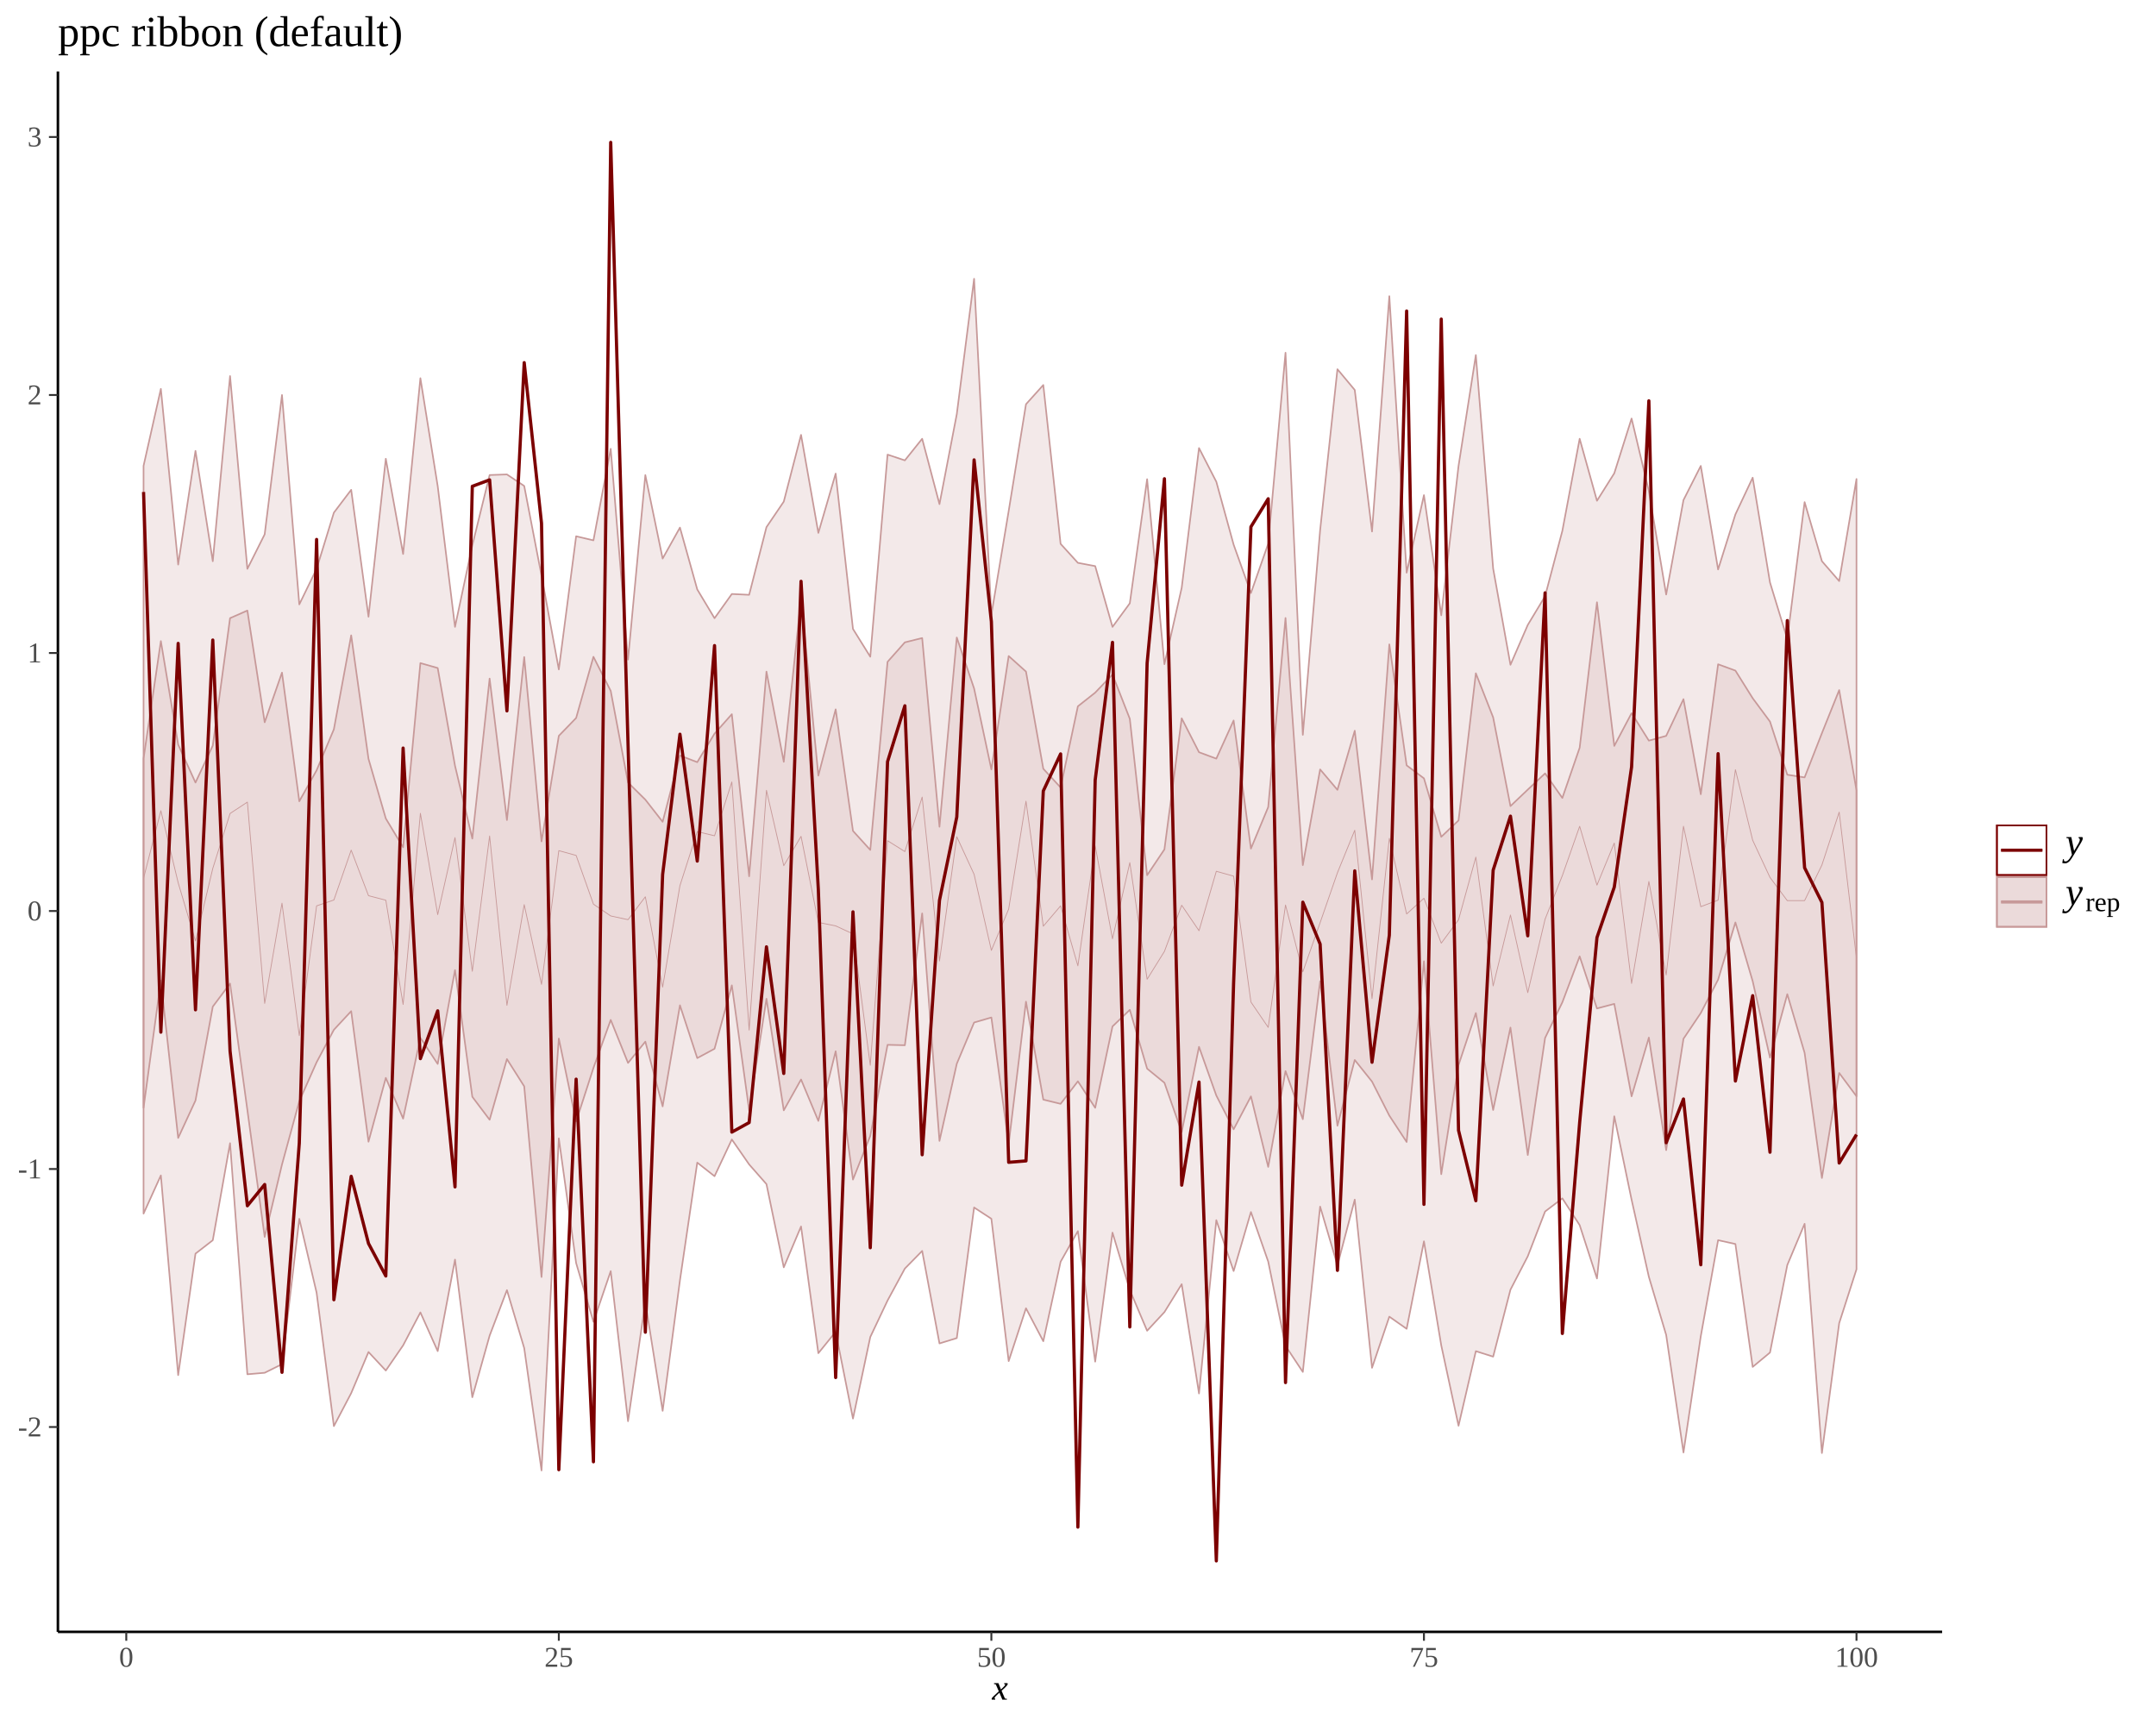
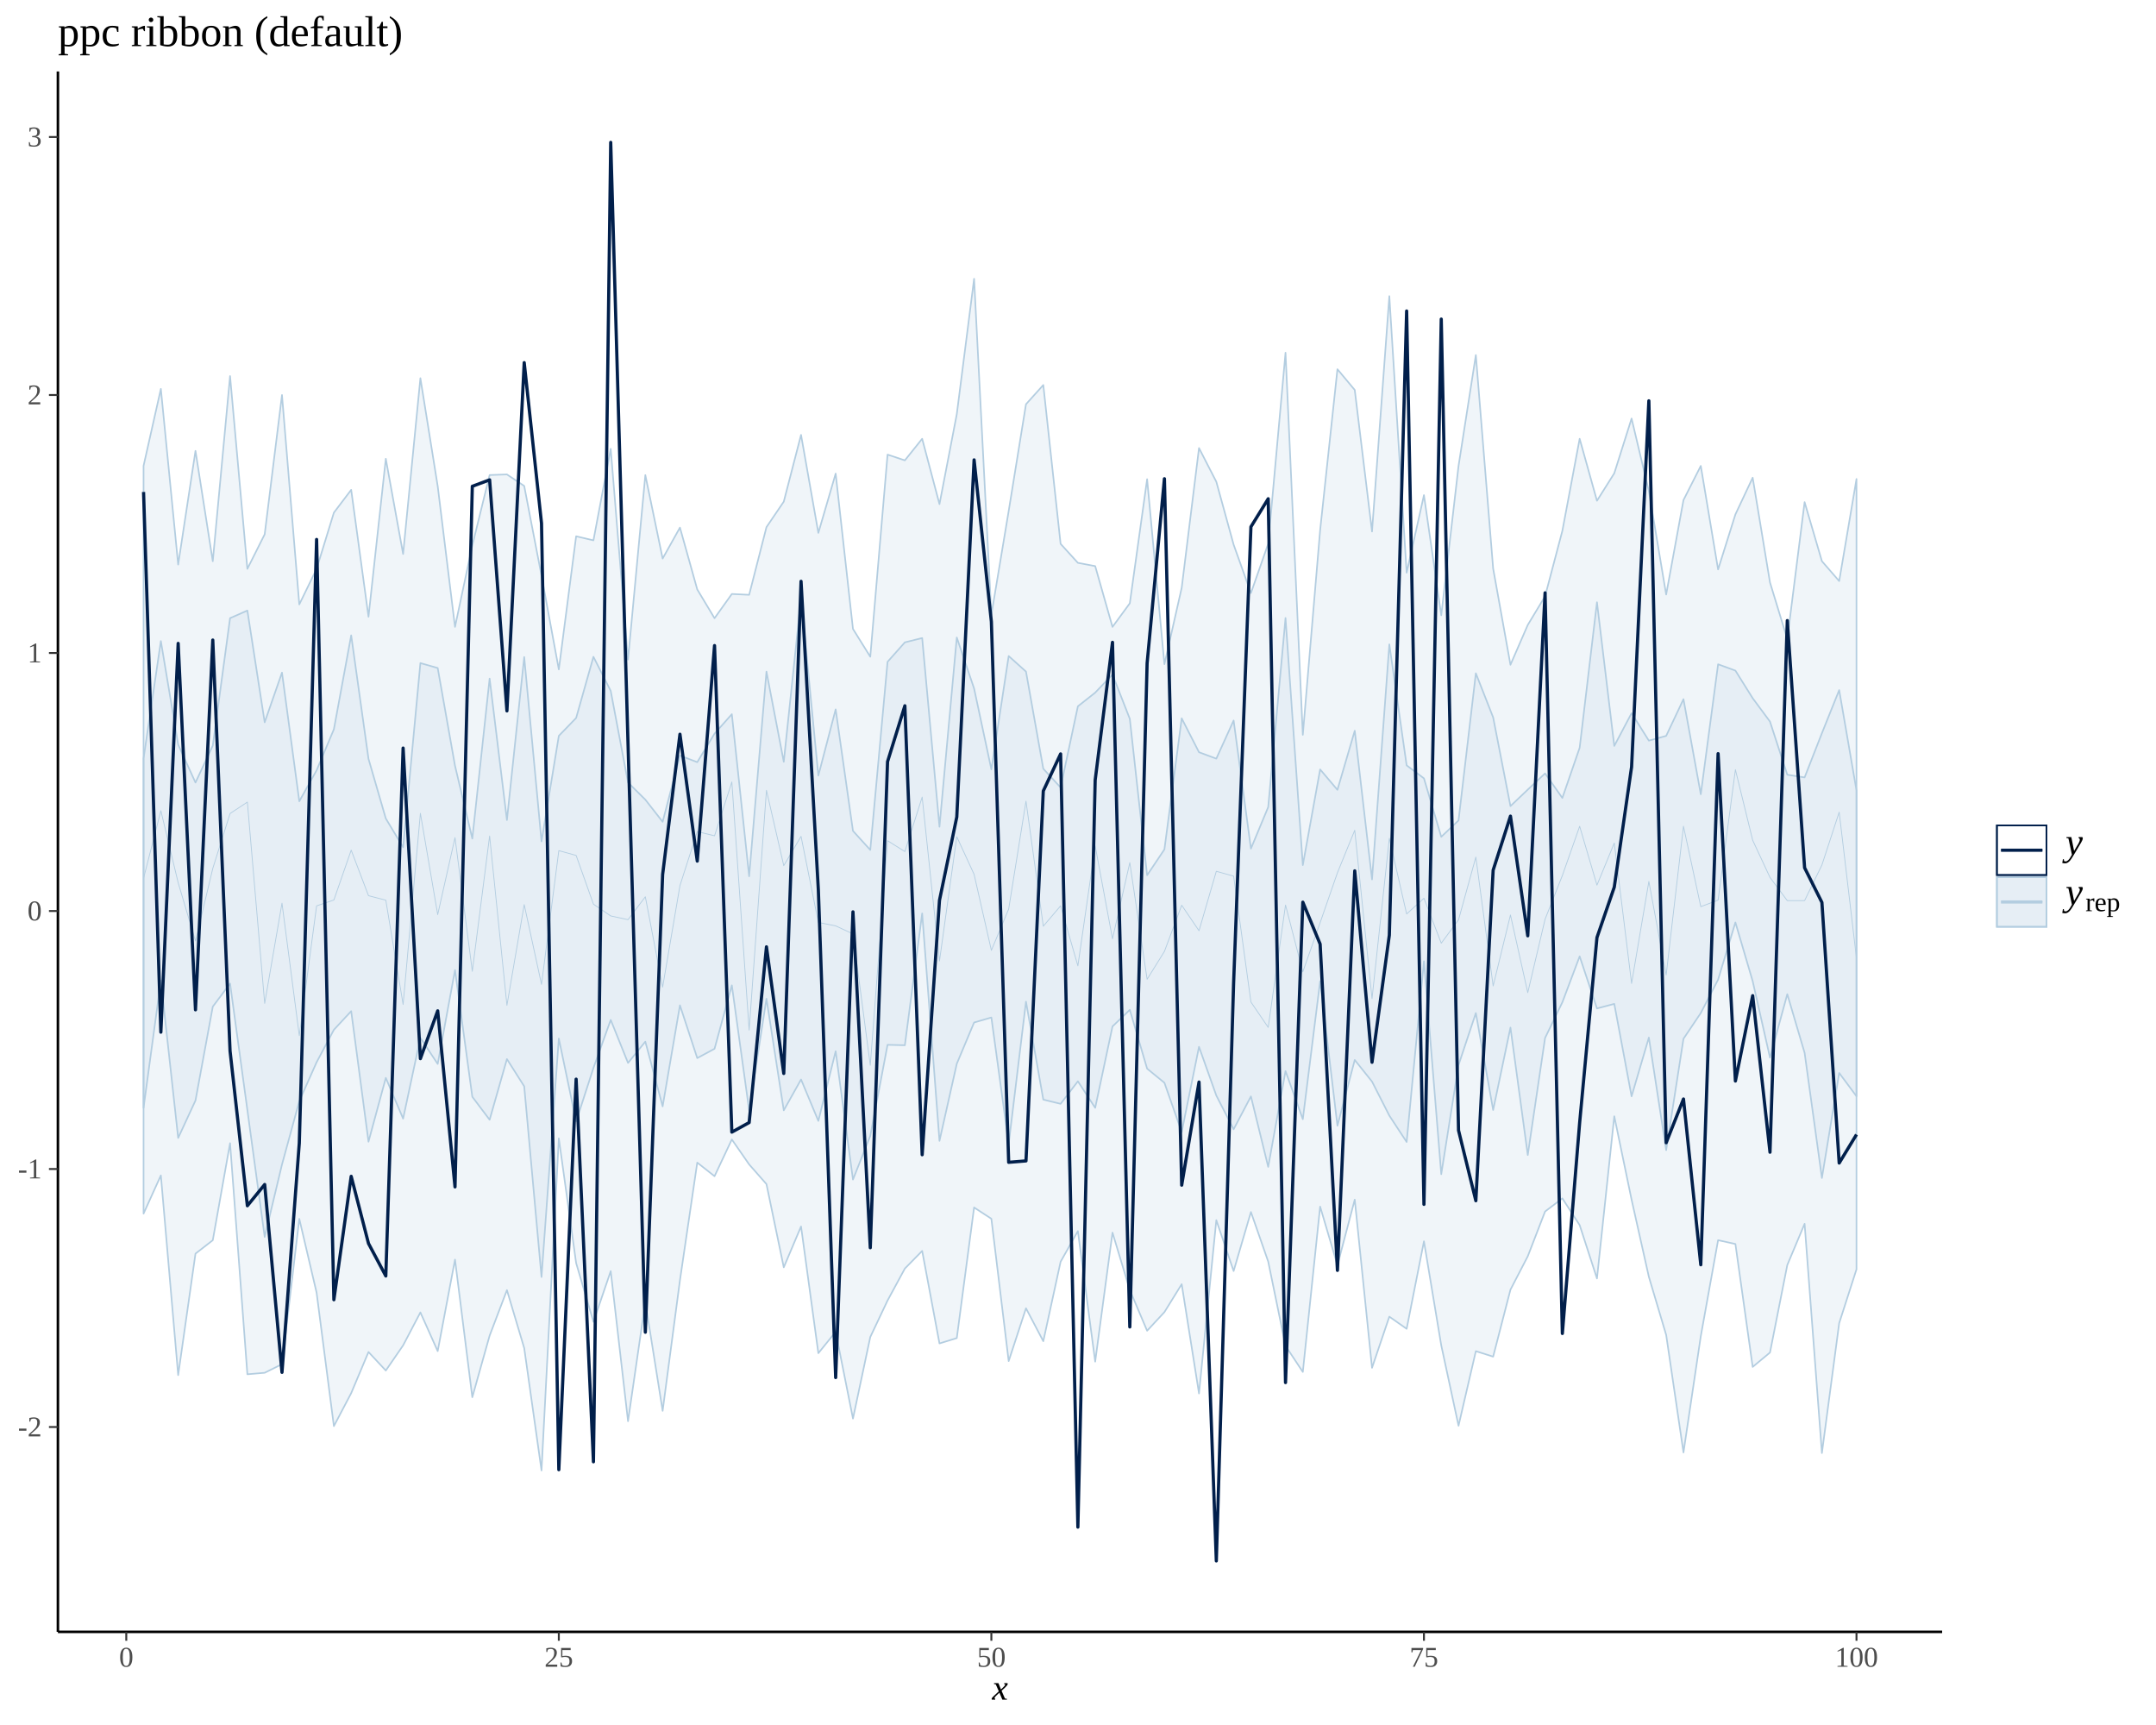
<svg xmlns="http://www.w3.org/2000/svg" viewBox="0 0 720.00 576.00">
  <defs>
    <style type="text/css">
    line, polyline, polygon, path, rect, circle {
      fill: none;
      stroke: #000000;
      stroke-linecap: round;
      stroke-linejoin: round;
      stroke-miterlimit: 10.00;
    }
  </style>
  </defs>
  <rect width="100%" height="100%" style="stroke: none; fill: #FFFFFF;" />
  <defs>
    <clipPath id="cpMTkuMzR8NjQ4LjU4fDU0NC44OXwyMy44Ng==">
      <rect x="19.34" y="23.86" width="629.24" height="521.03" />
    </clipPath>
  </defs>
-   <polygon points="47.94,155.55 53.72,129.85 59.50,188.52 65.28,150.56 71.06,187.40 76.83,125.57 82.61,189.94 88.39,178.41 94.17,131.90 99.95,201.82 105.73,189.94 111.50,171.18 117.28,163.56 123.06,205.93 128.84,153.18 134.62,184.98 140.39,126.28 146.17,162.32 151.95,209.32 157.73,182.13 163.51,158.62 169.29,158.42 175.06,162.27 180.84,192.24 186.62,223.53 192.40,179.07 198.18,180.43 203.95,149.86 209.73,220.24 215.51,158.64 221.29,186.51 227.07,176.16 232.85,196.82 238.62,206.43 244.40,198.34 250.18,198.62 255.96,176.02 261.74,167.50 267.51,145.21 273.29,177.94 279.07,158.14 284.85,210.01 290.63,219.29 296.40,151.80 302.18,153.72 307.96,146.51 313.74,168.34 319.52,138.30 325.30,93.09 331.07,205.27 336.85,170.64 342.63,134.98 348.41,128.56 354.19,181.60 359.96,187.94 365.74,189.03 371.52,209.33 377.30,201.45 383.08,160.01 388.86,221.78 394.63,196.27 400.41,149.61 406.19,160.86 411.97,181.86 417.75,198.03 423.52,181.55 429.30,117.78 435.08,245.37 440.86,177.04 446.64,123.29 452.42,130.21 458.19,177.48 463.97,98.88 469.75,191.23 475.53,165.33 481.31,205.46 487.08,155.60 492.86,118.56 498.64,189.85 504.42,221.98 510.20,208.68 515.98,199.09 521.75,177.26 527.53,146.51 533.31,167.21 539.09,158.03 544.87,139.75 550.64,164.02 556.42,198.52 562.20,166.98 567.98,155.57 573.76,190.15 579.54,171.77 585.31,159.50 591.09,194.48 596.87,213.39 602.65,167.67 608.43,187.38 614.20,194.03 619.98,159.94 619.98,423.84 614.20,441.81 608.43,485.19 602.65,408.64 596.87,422.41 591.09,451.63 585.31,456.43 579.54,415.39 573.76,414.11 567.98,446.17 562.20,485.00 556.42,445.75 550.64,426.35 544.87,400.59 539.09,372.74 533.31,426.90 527.53,409.08 521.75,400.15 515.98,404.54 510.20,419.49 504.42,430.64 498.64,453.00 492.86,451.17 487.08,476.07 481.31,449.24 475.53,414.49 469.75,443.71 463.97,439.65 458.19,456.73 452.42,400.57 446.64,422.48 440.86,402.90 435.08,458.11 429.30,449.39 423.52,421.25 417.75,404.71 411.97,424.42 406.19,407.43 400.41,465.30 394.63,428.81 388.86,438.13 383.08,444.35 377.30,430.74 371.52,411.59 365.74,454.67 359.96,411.08 354.19,421.31 348.41,447.85 342.63,436.85 336.85,454.49 331.07,406.96 325.30,403.19 319.52,446.81 313.74,448.59 307.96,417.70 302.18,423.59 296.40,434.26 290.63,446.45 284.85,473.68 279.07,444.71 273.29,451.85 267.51,409.53 261.74,423.18 255.96,395.39 250.18,388.82 244.40,380.48 238.62,392.75 232.85,388.21 227.07,427.51 221.29,471.10 215.51,434.77 209.73,474.56 203.95,424.45 198.18,441.38 192.40,421.75 186.62,380.11 180.84,491.01 175.06,450.15 169.29,430.79 163.51,445.99 157.73,466.55 151.95,420.60 146.17,451.16 140.39,438.23 134.62,449.24 128.84,457.64 123.06,451.45 117.28,465.19 111.50,476.20 105.73,431.65 99.95,406.98 94.17,455.52 88.39,458.39 82.61,458.89 76.83,381.72 71.06,414.13 65.28,418.61 59.50,459.17 53.72,392.49 47.94,405.24 " style="stroke-width: 0.53; stroke: #C79999; fill: #DCBCBC; fill-opacity: 0.33;" clip-path="url(#cpMTkuMzR8NjQ4LjU4fDU0NC44OXwyMy44Ng==)" />
-   <polygon points="47.94,253.25 53.72,214.07 59.50,248.64 65.28,261.31 71.06,248.96 76.83,206.41 82.61,203.87 88.39,241.18 94.17,224.60 99.95,267.56 105.73,257.22 111.50,243.52 117.28,212.15 123.06,253.39 128.84,273.31 134.62,282.92 140.39,221.41 146.17,223.06 151.95,255.70 157.73,280.01 163.51,226.58 169.29,273.83 175.06,219.39 180.84,280.96 186.62,245.71 192.40,239.74 198.18,219.31 203.95,230.70 209.73,261.30 215.51,267.01 221.29,274.41 227.07,252.28 232.85,254.50 238.62,244.97 244.40,238.48 250.18,292.60 255.96,224.26 261.74,254.37 267.51,199.80 273.29,258.98 279.07,236.86 284.85,277.45 290.63,283.80 296.40,220.99 302.18,214.49 307.96,213.05 313.74,276.06 319.52,212.87 325.30,229.90 331.07,256.91 336.85,219.06 342.63,224.25 348.41,256.70 354.19,262.95 359.96,235.85 365.74,231.28 371.52,225.23 377.30,240.02 383.08,292.25 388.86,283.62 394.63,239.86 400.41,251.18 406.19,253.32 411.97,240.58 417.75,283.36 423.52,269.49 429.30,206.36 435.08,288.87 440.86,256.92 446.64,263.74 452.42,244.00 458.19,293.65 463.97,215.16 469.75,255.57 475.53,259.90 481.31,279.43 487.08,273.96 492.86,224.82 498.64,239.55 504.42,269.17 510.20,263.67 515.98,258.25 521.75,266.45 527.53,249.68 533.31,201.10 539.09,249.07 544.87,238.14 550.64,247.31 556.42,245.72 562.20,233.46 567.98,265.21 573.76,221.81 579.54,223.92 585.31,233.14 591.09,240.94 596.87,258.69 602.65,259.59 608.43,244.82 614.20,230.43 619.98,263.93 619.98,366.06 614.20,358.28 608.43,393.35 602.65,351.56 596.87,331.97 591.09,353.16 585.31,327.63 579.54,308.01 573.76,327.12 567.98,338.26 562.20,346.86 556.42,384.04 550.64,346.46 544.87,366.08 539.09,335.21 533.31,336.74 527.53,319.35 521.75,334.68 515.98,346.59 510.20,385.68 504.42,343.12 498.64,370.64 492.86,338.27 487.08,355.63 481.31,392.08 475.53,320.97 469.75,381.32 463.97,372.52 458.19,361.15 452.42,353.94 446.64,375.90 440.86,327.63 435.08,373.72 429.30,357.64 423.52,389.64 417.75,366.10 411.97,377.09 406.19,365.81 400.41,349.55 394.63,378.01 388.86,361.55 383.08,356.83 377.30,337.20 371.52,342.74 365.74,369.92 359.96,361.06 354.19,368.58 348.41,367.17 342.63,334.47 336.85,381.97 331.07,339.75 325.30,341.43 319.52,355.20 313.74,380.96 307.96,305.00 302.18,349.02 296.40,348.88 290.63,379.31 284.85,393.87 279.07,351.03 273.29,374.29 267.51,360.45 261.74,370.76 255.96,333.50 250.18,370.74 244.40,329.02 238.62,350.20 232.85,353.31 227.07,335.69 221.29,369.44 215.51,347.82 209.73,354.93 203.95,340.56 198.18,356.60 192.40,374.47 186.62,346.78 180.84,426.41 175.06,362.74 169.29,353.64 163.51,373.90 157.73,366.23 151.95,323.93 146.17,355.27 140.39,346.54 134.62,373.53 128.84,359.92 123.06,381.23 117.28,337.64 111.50,343.86 105.73,354.70 99.95,367.69 94.17,388.85 88.39,413.02 82.61,370.64 76.83,328.42 71.06,336.13 65.28,367.48 59.50,379.98 53.72,327.42 47.94,369.91 " style="stroke-width: 0.53; stroke: #C79999; fill: #DCBCBC; fill-opacity: 0.33;" clip-path="url(#cpMTkuMzR8NjQ4LjU4fDU0NC44OXwyMy44Ng==)" />
-   <polyline points="47.94,293.26 53.72,270.71 59.50,294.76 65.28,314.20 71.06,289.98 76.83,271.64 82.61,267.83 88.39,335.05 94.17,301.58 99.95,345.80 105.73,302.48 111.50,300.52 117.28,283.87 123.06,299.08 128.84,300.58 134.62,335.41 140.39,271.58 146.17,305.40 151.95,279.69 157.73,324.33 163.51,279.14 169.29,335.70 175.06,302.06 180.84,328.70 186.62,284.04 192.40,285.64 198.18,301.91 203.95,305.84 209.73,307.09 215.51,299.45 221.29,329.62 227.07,295.71 232.85,277.69 238.62,279.08 244.40,261.11 250.18,343.98 255.96,263.89 261.74,289.06 267.51,279.27 273.29,308.01 279.07,309.16 284.85,311.84 290.63,355.71 296.40,280.72 302.18,284.35 307.96,266.15 313.74,320.89 319.52,279.40 325.30,291.96 331.07,317.34 336.85,303.54 342.63,267.52 348.41,309.27 354.19,302.48 359.96,322.51 365.74,282.44 371.52,313.48 377.30,288.04 383.08,326.99 388.86,317.69 394.63,302.27 400.41,310.78 406.19,290.93 411.97,292.56 417.75,334.59 423.52,343.06 429.30,302.20 435.08,324.51 440.86,308.08 446.64,291.42 452.42,277.23 458.19,333.46 463.97,279.92 469.75,305.19 475.53,299.94 481.31,314.94 487.08,307.13 492.86,286.20 498.64,329.22 504.42,305.53 510.20,331.46 515.98,306.94 521.75,292.36 527.53,275.91 533.31,295.56 539.09,281.50 544.87,328.39 550.64,294.33 556.42,325.56 562.20,275.90 567.98,302.75 573.76,300.57 579.54,257.00 585.31,280.57 591.09,292.98 596.87,300.74 602.65,300.72 608.43,288.83 614.20,271.18 619.98,319.97 " style="stroke-width: 0.27; stroke: #C79999; stroke-linecap: butt;" clip-path="url(#cpMTkuMzR8NjQ4LjU4fDU0NC44OXwyMy44Ng==)" />
-   <polyline points="47.94,164.28 53.72,344.65 59.50,214.84 65.28,337.19 71.06,213.72 76.83,350.95 82.61,402.62 88.39,395.52 94.17,458.24 99.95,381.68 105.73,180.13 111.50,434.00 117.28,392.79 123.06,415.21 128.84,426.07 134.62,249.79 140.39,353.49 146.17,337.53 151.95,396.32 157.73,162.38 163.51,160.23 169.29,237.37 175.06,121.09 180.84,174.74 186.62,490.75 192.40,360.35 198.18,488.11 203.95,47.54 209.73,248.44 215.51,444.84 221.29,292.00 227.07,245.17 232.85,287.53 238.62,215.57 244.40,378.03 250.18,374.84 255.96,316.16 261.74,358.44 267.51,194.11 273.29,297.18 279.07,459.98 284.85,304.48 290.63,416.63 296.40,254.33 302.18,235.67 307.96,385.58 313.74,300.65 319.52,272.80 325.30,153.56 331.07,207.59 336.85,388.11 342.63,387.64 348.41,264.12 354.19,251.74 359.96,509.92 365.74,260.49 371.52,214.48 377.30,443.08 383.08,221.46 388.86,159.86 394.63,395.74 400.41,361.31 406.19,521.21 411.97,328.15 417.75,175.91 423.52,166.54 429.30,461.66 435.08,301.25 440.86,315.25 446.64,424.19 452.42,290.79 458.19,354.70 463.97,312.25 469.75,103.85 475.53,402.15 481.31,106.55 487.08,377.45 492.86,400.94 498.64,290.56 504.42,272.52 510.20,312.48 515.98,197.96 521.75,445.26 527.53,374.84 533.31,313.05 539.09,296.22 544.87,256.09 550.64,133.84 556.42,381.57 562.20,366.97 567.98,422.32 573.76,251.66 579.54,360.96 585.31,332.47 591.09,384.74 596.87,207.22 602.65,289.76 608.43,301.33 614.20,388.35 619.98,378.84 " style="stroke-width: 1.07; stroke: #7C0000; stroke-linecap: butt;" clip-path="url(#cpMTkuMzR8NjQ4LjU4fDU0NC44OXwyMy44Ng==)" />
+   <polygon points="47.94,155.55 53.72,129.85 59.50,188.52 65.28,150.56 71.06,187.40 76.83,125.57 82.61,189.94 88.39,178.41 94.17,131.90 99.95,201.82 105.73,189.94 111.50,171.18 117.28,163.56 123.06,205.93 128.84,153.18 134.62,184.98 140.39,126.28 146.17,162.32 151.95,209.32 157.73,182.13 163.51,158.62 169.29,158.42 175.06,162.27 180.84,192.24 186.62,223.53 192.40,179.07 198.18,180.43 203.95,149.86 209.73,220.24 215.51,158.64 221.29,186.51 227.07,176.16 232.85,196.82 238.62,206.43 244.40,198.34 250.18,198.62 255.96,176.02 261.74,167.50 267.51,145.21 273.29,177.94 279.07,158.14 284.85,210.01 290.63,219.29 296.40,151.80 302.18,153.72 307.96,146.51 313.74,168.34 319.52,138.30 325.30,93.09 331.07,205.27 336.85,170.64 342.63,134.98 348.41,128.56 354.19,181.60 359.96,187.94 365.74,189.03 371.52,209.33 377.30,201.45 383.08,160.01 388.86,221.78 394.63,196.27 400.41,149.61 406.19,160.86 411.97,181.86 417.75,198.03 423.52,181.55 429.30,117.78 435.08,245.37 440.86,177.04 446.64,123.29 452.42,130.21 458.19,177.48 463.97,98.88 469.75,191.23 475.53,165.33 481.31,205.46 487.08,155.60 492.86,118.56 498.64,189.85 504.42,221.98 510.20,208.68 515.98,199.09 521.75,177.26 527.53,146.51 533.31,167.21 539.09,158.03 544.87,139.75 550.64,164.02 556.42,198.52 562.20,166.98 567.98,155.57 573.76,190.15 579.54,171.77 585.31,159.50 591.09,194.48 596.87,213.39 602.65,167.67 608.43,187.38 614.20,194.03 619.98,159.94 619.98,423.84 614.20,441.81 608.43,485.19 602.65,408.64 596.87,422.41 591.09,451.63 585.31,456.43 579.54,415.39 573.76,414.11 567.98,446.17 562.20,485.00 556.42,445.75 550.64,426.35 544.87,400.59 539.09,372.74 533.31,426.90 527.53,409.08 521.75,400.15 515.98,404.54 510.20,419.49 504.42,430.64 498.64,453.00 492.86,451.17 487.08,476.07 481.31,449.24 475.53,414.49 469.75,443.71 463.97,439.65 458.19,456.73 452.42,400.57 446.64,422.48 440.86,402.90 435.08,458.11 429.30,449.39 423.52,421.25 417.75,404.71 411.97,424.42 406.19,407.43 400.41,465.30 394.63,428.81 388.86,438.13 383.08,444.35 377.30,430.74 371.52,411.59 365.74,454.67 359.96,411.08 354.19,421.31 348.41,447.85 342.63,436.85 336.85,454.49 331.07,406.96 325.30,403.19 319.52,446.81 313.74,448.59 307.96,417.70 302.18,423.59 296.40,434.26 290.63,446.45 284.85,473.68 279.07,444.71 273.29,451.85 267.51,409.53 261.74,423.18 255.96,395.39 250.18,388.82 244.40,380.48 238.62,392.75 232.85,388.21 227.07,427.51 221.29,471.10 215.51,434.77 209.73,474.56 203.95,424.45 198.18,441.38 192.40,421.75 186.62,380.11 180.84,491.01 175.06,450.15 169.29,430.79 163.51,445.99 157.73,466.55 151.95,420.60 146.17,451.16 140.39,438.23 134.62,449.24 128.84,457.64 123.06,451.45 117.28,465.19 111.50,476.20 105.73,431.65 99.95,406.98 94.17,455.52 88.39,458.39 82.61,458.89 76.83,381.72 71.06,414.13 65.28,418.61 59.50,459.17 53.72,392.49 47.94,405.24 " style="stroke-width: 0.53; stroke: #B3CDE0; fill: #D1E1EC; fill-opacity: 0.33;" clip-path="url(#cpMTkuMzR8NjQ4LjU4fDU0NC44OXwyMy44Ng==)" />
+   <polygon points="47.94,253.25 53.72,214.07 59.50,248.64 65.28,261.31 71.06,248.96 76.83,206.41 82.61,203.87 88.39,241.18 94.17,224.60 99.95,267.56 105.73,257.22 111.50,243.52 117.28,212.15 123.06,253.39 128.84,273.31 134.62,282.92 140.39,221.41 146.17,223.06 151.95,255.70 157.73,280.01 163.51,226.58 169.29,273.83 175.06,219.39 180.84,280.96 186.62,245.71 192.40,239.74 198.18,219.31 203.95,230.70 209.73,261.30 215.51,267.01 221.29,274.41 227.07,252.28 232.85,254.50 238.62,244.97 244.40,238.48 250.18,292.60 255.96,224.26 261.74,254.37 267.51,199.80 273.29,258.98 279.07,236.86 284.85,277.45 290.63,283.80 296.40,220.99 302.18,214.49 307.96,213.05 313.74,276.06 319.52,212.87 325.30,229.90 331.07,256.91 336.85,219.06 342.63,224.25 348.41,256.70 354.19,262.95 359.96,235.85 365.74,231.28 371.52,225.23 377.30,240.02 383.08,292.25 388.86,283.62 394.63,239.86 400.41,251.18 406.19,253.32 411.97,240.58 417.75,283.36 423.52,269.49 429.30,206.36 435.08,288.87 440.86,256.92 446.64,263.74 452.42,244.00 458.19,293.65 463.97,215.16 469.75,255.57 475.53,259.90 481.31,279.43 487.08,273.96 492.86,224.82 498.64,239.55 504.42,269.17 510.20,263.67 515.98,258.25 521.75,266.45 527.53,249.68 533.31,201.10 539.09,249.07 544.87,238.14 550.64,247.31 556.42,245.72 562.20,233.46 567.98,265.21 573.76,221.81 579.54,223.92 585.31,233.14 591.09,240.94 596.87,258.69 602.65,259.59 608.43,244.82 614.20,230.43 619.98,263.93 619.98,366.06 614.20,358.28 608.43,393.35 602.65,351.56 596.87,331.97 591.09,353.16 585.31,327.63 579.54,308.01 573.76,327.12 567.98,338.26 562.20,346.86 556.42,384.04 550.64,346.46 544.87,366.08 539.09,335.21 533.31,336.74 527.53,319.35 521.75,334.68 515.98,346.59 510.20,385.68 504.42,343.12 498.64,370.64 492.86,338.27 487.08,355.63 481.31,392.08 475.53,320.97 469.75,381.32 463.97,372.52 458.19,361.15 452.42,353.94 446.64,375.90 440.86,327.63 435.08,373.72 429.30,357.64 423.52,389.64 417.75,366.10 411.97,377.09 406.19,365.81 400.41,349.55 394.63,378.01 388.86,361.55 383.08,356.83 377.30,337.20 371.52,342.74 365.74,369.92 359.96,361.06 354.19,368.58 348.41,367.17 342.63,334.47 336.85,381.97 331.07,339.75 325.30,341.43 319.52,355.20 313.74,380.96 307.96,305.00 302.18,349.02 296.40,348.88 290.63,379.31 284.85,393.87 279.07,351.03 273.29,374.29 267.51,360.45 261.74,370.76 255.96,333.50 250.18,370.74 244.40,329.02 238.62,350.20 232.85,353.31 227.07,335.69 221.29,369.44 215.51,347.82 209.73,354.93 203.95,340.56 198.18,356.60 192.40,374.47 186.62,346.78 180.84,426.41 175.06,362.74 169.29,353.64 163.51,373.90 157.73,366.23 151.95,323.93 146.17,355.27 140.39,346.54 134.62,373.53 128.84,359.92 123.06,381.23 117.28,337.64 111.50,343.86 105.73,354.70 99.95,367.69 94.17,388.85 88.39,413.02 82.61,370.64 76.83,328.42 71.06,336.13 65.28,367.48 59.50,379.98 53.72,327.42 47.94,369.91 " style="stroke-width: 0.53; stroke: #B3CDE0; fill: #D1E1EC; fill-opacity: 0.33;" clip-path="url(#cpMTkuMzR8NjQ4LjU4fDU0NC44OXwyMy44Ng==)" />
+   <polyline points="47.94,293.26 53.72,270.71 59.50,294.76 65.28,314.20 71.06,289.98 76.83,271.64 82.61,267.83 88.39,335.05 94.17,301.58 99.95,345.80 105.73,302.48 111.50,300.52 117.28,283.87 123.06,299.08 128.84,300.58 134.62,335.41 140.39,271.58 146.17,305.40 151.95,279.69 157.73,324.33 163.51,279.14 169.29,335.70 175.06,302.06 180.84,328.70 186.62,284.04 192.40,285.64 198.18,301.91 203.95,305.84 209.73,307.09 215.51,299.45 221.29,329.62 227.07,295.71 232.85,277.69 238.62,279.08 244.40,261.11 250.18,343.98 255.96,263.89 261.74,289.06 267.51,279.27 273.29,308.01 279.07,309.16 284.85,311.84 290.63,355.71 296.40,280.72 302.18,284.35 307.96,266.15 313.74,320.89 319.52,279.40 325.30,291.96 331.07,317.34 336.85,303.54 342.63,267.52 348.41,309.27 354.19,302.48 359.96,322.51 365.74,282.44 371.52,313.48 377.30,288.04 383.08,326.99 388.86,317.69 394.63,302.27 400.41,310.78 406.19,290.93 411.97,292.56 417.75,334.59 423.52,343.06 429.30,302.20 435.08,324.51 440.86,308.08 446.64,291.42 452.42,277.23 458.19,333.46 463.97,279.92 469.75,305.19 475.53,299.94 481.31,314.94 487.08,307.13 492.86,286.20 498.64,329.22 504.42,305.53 510.20,331.46 515.98,306.94 521.75,292.36 527.53,275.91 533.31,295.56 539.09,281.50 544.87,328.39 550.64,294.33 556.42,325.56 562.20,275.90 567.98,302.75 573.76,300.57 579.54,257.00 585.31,280.57 591.09,292.98 596.87,300.74 602.65,300.72 608.43,288.83 614.20,271.18 619.98,319.97 " style="stroke-width: 0.27; stroke: #B3CDE0; stroke-linecap: butt;" clip-path="url(#cpMTkuMzR8NjQ4LjU4fDU0NC44OXwyMy44Ng==)" />
+   <polyline points="47.94,164.28 53.72,344.65 59.50,214.84 65.28,337.19 71.06,213.72 76.83,350.95 82.61,402.62 88.39,395.52 94.17,458.24 99.95,381.68 105.73,180.13 111.50,434.00 117.28,392.79 123.06,415.21 128.84,426.07 134.62,249.79 140.39,353.49 146.17,337.53 151.95,396.32 157.73,162.38 163.51,160.23 169.29,237.37 175.06,121.09 180.84,174.74 186.62,490.75 192.40,360.35 198.18,488.11 203.95,47.54 209.73,248.44 215.51,444.84 221.29,292.00 227.07,245.17 232.85,287.53 238.62,215.57 244.40,378.03 250.18,374.84 255.96,316.16 261.74,358.44 267.51,194.11 273.29,297.18 279.07,459.98 284.85,304.48 290.63,416.63 296.40,254.33 302.18,235.67 307.96,385.58 313.74,300.65 319.52,272.80 325.30,153.56 331.07,207.59 336.85,388.11 342.63,387.64 348.41,264.12 354.19,251.74 359.96,509.92 365.74,260.49 371.52,214.48 377.30,443.08 383.08,221.46 388.86,159.86 394.63,395.74 400.41,361.31 406.19,521.21 411.97,328.15 417.75,175.91 423.52,166.54 429.30,461.66 435.08,301.25 440.86,315.25 446.64,424.19 452.42,290.79 458.19,354.70 463.97,312.25 469.75,103.85 475.53,402.15 481.31,106.55 487.08,377.45 492.86,400.94 498.64,290.56 504.42,272.52 510.20,312.48 515.98,197.96 521.75,445.26 527.53,374.84 533.31,313.05 539.09,296.22 544.87,256.09 550.64,133.84 556.42,381.57 562.20,366.97 567.98,422.32 573.76,251.66 579.54,360.96 585.31,332.47 591.09,384.74 596.87,207.22 602.65,289.76 608.43,301.33 614.20,388.35 619.98,378.84 " style="stroke-width: 1.07; stroke: #011F4B; stroke-linecap: butt;" clip-path="url(#cpMTkuMzR8NjQ4LjU4fDU0NC44OXwyMy44Ng==)" />
  <defs>
    <clipPath id="cpMC4wMHw3MjAuMDB8NTc2LjAwfDAuMDA=">
      <rect x="0.00" y="0.00" width="720.00" height="576.00" />
    </clipPath>
  </defs>
  <polyline points="19.34,544.89 19.34,23.86 " style="stroke-width: 0.85; stroke-linecap: butt;" clip-path="url(#cpMC4wMHw3MjAuMDB8NTc2LjAwfDAuMDA=)" />
  <g clip-path="url(#cpMC4wMHw3MjAuMDB8NTc2LjAwfDAuMDA=)">
    <text x="5.98" y="479.64" style="font-size: 9.60px; fill: #4D4D4D; font-family: Liberation Serif;" textLength="7.98px" lengthAdjust="spacingAndGlyphs">-2</text>
  </g>
  <g clip-path="url(#cpMC4wMHw3MjAuMDB8NTc2LjAwfDAuMDA=)">
    <text x="5.98" y="393.49" style="font-size: 9.60px; fill: #4D4D4D; font-family: Liberation Serif;" textLength="7.98px" lengthAdjust="spacingAndGlyphs">-1</text>
  </g>
  <g clip-path="url(#cpMC4wMHw3MjAuMDB8NTc2LjAwfDAuMDA=)">
    <text x="9.17" y="307.34" style="font-size: 9.60px; fill: #4D4D4D; font-family: Liberation Serif;" textLength="4.80px" lengthAdjust="spacingAndGlyphs">0</text>
  </g>
  <g clip-path="url(#cpMC4wMHw3MjAuMDB8NTc2LjAwfDAuMDA=)">
    <text x="9.17" y="221.19" style="font-size: 9.60px; fill: #4D4D4D; font-family: Liberation Serif;" textLength="4.80px" lengthAdjust="spacingAndGlyphs">1</text>
  </g>
  <g clip-path="url(#cpMC4wMHw3MjAuMDB8NTc2LjAwfDAuMDA=)">
    <text x="9.17" y="135.04" style="font-size: 9.60px; fill: #4D4D4D; font-family: Liberation Serif;" textLength="4.80px" lengthAdjust="spacingAndGlyphs">2</text>
  </g>
  <g clip-path="url(#cpMC4wMHw3MjAuMDB8NTc2LjAwfDAuMDA=)">
    <text x="9.17" y="48.89" style="font-size: 9.60px; fill: #4D4D4D; font-family: Liberation Serif;" textLength="4.80px" lengthAdjust="spacingAndGlyphs">3</text>
  </g>
  <polyline points="16.35,476.50 19.34,476.50 " style="stroke-width: 0.64; stroke: #333333; stroke-linecap: butt;" clip-path="url(#cpMC4wMHw3MjAuMDB8NTc2LjAwfDAuMDA=)" />
  <polyline points="16.35,390.35 19.34,390.35 " style="stroke-width: 0.64; stroke: #333333; stroke-linecap: butt;" clip-path="url(#cpMC4wMHw3MjAuMDB8NTc2LjAwfDAuMDA=)" />
  <polyline points="16.35,304.20 19.34,304.20 " style="stroke-width: 0.64; stroke: #333333; stroke-linecap: butt;" clip-path="url(#cpMC4wMHw3MjAuMDB8NTc2LjAwfDAuMDA=)" />
  <polyline points="16.35,218.05 19.34,218.05 " style="stroke-width: 0.64; stroke: #333333; stroke-linecap: butt;" clip-path="url(#cpMC4wMHw3MjAuMDB8NTc2LjAwfDAuMDA=)" />
  <polyline points="16.35,131.90 19.34,131.90 " style="stroke-width: 0.64; stroke: #333333; stroke-linecap: butt;" clip-path="url(#cpMC4wMHw3MjAuMDB8NTc2LjAwfDAuMDA=)" />
  <polyline points="16.35,45.75 19.34,45.75 " style="stroke-width: 0.64; stroke: #333333; stroke-linecap: butt;" clip-path="url(#cpMC4wMHw3MjAuMDB8NTc2LjAwfDAuMDA=)" />
  <polyline points="19.34,544.89 648.58,544.89 " style="stroke-width: 0.85; stroke-linecap: butt;" clip-path="url(#cpMC4wMHw3MjAuMDB8NTc2LjAwfDAuMDA=)" />
  <polyline points="42.17,547.88 42.17,544.89 " style="stroke-width: 0.64; stroke: #333333; stroke-linecap: butt;" clip-path="url(#cpMC4wMHw3MjAuMDB8NTc2LjAwfDAuMDA=)" />
  <polyline points="186.62,547.88 186.62,544.89 " style="stroke-width: 0.64; stroke: #333333; stroke-linecap: butt;" clip-path="url(#cpMC4wMHw3MjAuMDB8NTc2LjAwfDAuMDA=)" />
  <polyline points="331.07,547.88 331.07,544.89 " style="stroke-width: 0.64; stroke: #333333; stroke-linecap: butt;" clip-path="url(#cpMC4wMHw3MjAuMDB8NTc2LjAwfDAuMDA=)" />
  <polyline points="475.53,547.88 475.53,544.89 " style="stroke-width: 0.64; stroke: #333333; stroke-linecap: butt;" clip-path="url(#cpMC4wMHw3MjAuMDB8NTc2LjAwfDAuMDA=)" />
  <polyline points="619.98,547.88 619.98,544.89 " style="stroke-width: 0.64; stroke: #333333; stroke-linecap: butt;" clip-path="url(#cpMC4wMHw3MjAuMDB8NTc2LjAwfDAuMDA=)" />
  <g clip-path="url(#cpMC4wMHw3MjAuMDB8NTc2LjAwfDAuMDA=)">
    <text x="39.77" y="556.55" style="font-size: 9.60px; fill: #4D4D4D; font-family: Liberation Serif;" textLength="4.80px" lengthAdjust="spacingAndGlyphs">0</text>
  </g>
  <g clip-path="url(#cpMC4wMHw3MjAuMDB8NTc2LjAwfDAuMDA=)">
    <text x="181.82" y="556.55" style="font-size: 9.60px; fill: #4D4D4D; font-family: Liberation Serif;" textLength="9.59px" lengthAdjust="spacingAndGlyphs">25</text>
  </g>
  <g clip-path="url(#cpMC4wMHw3MjAuMDB8NTc2LjAwfDAuMDA=)">
    <text x="326.28" y="556.55" style="font-size: 9.60px; fill: #4D4D4D; font-family: Liberation Serif;" textLength="9.59px" lengthAdjust="spacingAndGlyphs">50</text>
  </g>
  <g clip-path="url(#cpMC4wMHw3MjAuMDB8NTc2LjAwfDAuMDA=)">
    <text x="470.73" y="556.55" style="font-size: 9.60px; fill: #4D4D4D; font-family: Liberation Serif;" textLength="9.59px" lengthAdjust="spacingAndGlyphs">75</text>
  </g>
  <g clip-path="url(#cpMC4wMHw3MjAuMDB8NTc2LjAwfDAuMDA=)">
    <text x="612.79" y="556.55" style="font-size: 9.60px; fill: #4D4D4D; font-family: Liberation Serif;" textLength="14.39px" lengthAdjust="spacingAndGlyphs">100</text>
  </g>
  <g clip-path="url(#cpMC4wMHw3MjAuMDB8NTc2LjAwfDAuMDA=)">
    <text x="331.30" y="567.54" style="font-size: 12.00px; font-style: italic; font-family: Liberation Serif;" textLength="5.33px" lengthAdjust="spacingAndGlyphs">x</text>
  </g>
-   <rect x="666.87" y="275.61" width="16.57" height="16.57" style="stroke-width: 0.53; stroke: #7C0000; stroke-linejoin: miter;" clip-path="url(#cpMC4wMHw3MjAuMDB8NTc2LjAwfDAuMDA=)" />
-   <rect x="666.87" y="275.61" width="16.57" height="16.57" style="stroke-width: 0.53; stroke: #7C0000; stroke-linejoin: miter;" clip-path="url(#cpMC4wMHw3MjAuMDB8NTc2LjAwfDAuMDA=)" />
-   <line x1="668.24" y1="283.90" x2="682.07" y2="283.90" style="stroke-width: 0.27; stroke: #7C0000; stroke-linecap: butt;" clip-path="url(#cpMC4wMHw3MjAuMDB8NTc2LjAwfDAuMDA=)" />
-   <line x1="668.24" y1="283.90" x2="682.07" y2="283.90" style="stroke-width: 1.07; stroke: #7C0000; stroke-linecap: butt;" clip-path="url(#cpMC4wMHw3MjAuMDB8NTc2LjAwfDAuMDA=)" />
-   <rect x="666.87" y="292.89" width="16.57" height="16.57" style="stroke-width: 0.53; stroke: #C79999; stroke-linejoin: miter; fill: #DCBCBC; fill-opacity: 0.33;" clip-path="url(#cpMC4wMHw3MjAuMDB8NTc2LjAwfDAuMDA=)" />
-   <rect x="666.87" y="292.89" width="16.57" height="16.57" style="stroke-width: 0.53; stroke: #C79999; stroke-linejoin: miter; fill: #DCBCBC; fill-opacity: 0.33;" clip-path="url(#cpMC4wMHw3MjAuMDB8NTc2LjAwfDAuMDA=)" />
-   <line x1="668.24" y1="301.18" x2="682.07" y2="301.18" style="stroke-width: 0.27; stroke: #C79999; stroke-linecap: butt;" clip-path="url(#cpMC4wMHw3MjAuMDB8NTc2LjAwfDAuMDA=)" />
-   <line x1="668.24" y1="301.18" x2="682.07" y2="301.18" style="stroke-width: 1.07; stroke: #C79999; stroke-linecap: butt;" clip-path="url(#cpMC4wMHw3MjAuMDB8NTc2LjAwfDAuMDA=)" />
+   <rect x="666.87" y="275.61" width="16.57" height="16.57" style="stroke-width: 0.53; stroke: #011F4B; stroke-linejoin: miter;" clip-path="url(#cpMC4wMHw3MjAuMDB8NTc2LjAwfDAuMDA=)" />
+   <rect x="666.87" y="275.61" width="16.57" height="16.57" style="stroke-width: 0.53; stroke: #011F4B; stroke-linejoin: miter;" clip-path="url(#cpMC4wMHw3MjAuMDB8NTc2LjAwfDAuMDA=)" />
+   <line x1="668.24" y1="283.90" x2="682.07" y2="283.90" style="stroke-width: 0.27; stroke: #011F4B; stroke-linecap: butt;" clip-path="url(#cpMC4wMHw3MjAuMDB8NTc2LjAwfDAuMDA=)" />
+   <line x1="668.24" y1="283.90" x2="682.07" y2="283.90" style="stroke-width: 1.07; stroke: #011F4B; stroke-linecap: butt;" clip-path="url(#cpMC4wMHw3MjAuMDB8NTc2LjAwfDAuMDA=)" />
+   <rect x="666.87" y="292.89" width="16.57" height="16.57" style="stroke-width: 0.53; stroke: #B3CDE0; stroke-linejoin: miter; fill: #D1E1EC; fill-opacity: 0.33;" clip-path="url(#cpMC4wMHw3MjAuMDB8NTc2LjAwfDAuMDA=)" />
+   <rect x="666.87" y="292.89" width="16.57" height="16.57" style="stroke-width: 0.53; stroke: #B3CDE0; stroke-linejoin: miter; fill: #D1E1EC; fill-opacity: 0.33;" clip-path="url(#cpMC4wMHw3MjAuMDB8NTc2LjAwfDAuMDA=)" />
+   <line x1="668.24" y1="301.18" x2="682.07" y2="301.18" style="stroke-width: 0.27; stroke: #B3CDE0; stroke-linecap: butt;" clip-path="url(#cpMC4wMHw3MjAuMDB8NTc2LjAwfDAuMDA=)" />
+   <line x1="668.24" y1="301.18" x2="682.07" y2="301.18" style="stroke-width: 1.07; stroke: #B3CDE0; stroke-linecap: butt;" clip-path="url(#cpMC4wMHw3MjAuMDB8NTc2LjAwfDAuMDA=)" />
  <g clip-path="url(#cpMC4wMHw3MjAuMDB8NTc2LjAwfDAuMDA=)">
    <text x="689.77" y="285.47" style="font-size: 13.00px; font-style: italic; font-family: Liberation Serif;" textLength="5.77px" lengthAdjust="spacingAndGlyphs">y</text>
  </g>
  <g clip-path="url(#cpMC4wMHw3MjAuMDB8NTc2LjAwfDAuMDA=)">
    <text x="689.77" y="302.15" style="font-size: 13.00px; font-style: italic; font-family: Liberation Serif;" textLength="5.77px" lengthAdjust="spacingAndGlyphs">y</text>
  </g>
  <g clip-path="url(#cpMC4wMHw3MjAuMDB8NTc2LjAwfDAuMDA=)">
    <text x="696.44" y="304.24" style="font-size: 9.10px; font-family: Liberation Serif;" textLength="3.03px" lengthAdjust="spacingAndGlyphs">r</text>
  </g>
  <g clip-path="url(#cpMC4wMHw3MjAuMDB8NTc2LjAwfDAuMDA=)">
    <text x="699.47" y="304.24" style="font-size: 9.10px; font-family: Liberation Serif;" textLength="4.03px" lengthAdjust="spacingAndGlyphs">e</text>
  </g>
  <g clip-path="url(#cpMC4wMHw3MjAuMDB8NTc2LjAwfDAuMDA=)">
    <text x="703.50" y="304.24" style="font-size: 9.10px; font-family: Liberation Serif;" textLength="4.55px" lengthAdjust="spacingAndGlyphs">p</text>
  </g>
  <g clip-path="url(#cpMC4wMHw3MjAuMDB8NTc2LjAwfDAuMDA=)">
    <text x="19.34" y="15.40" style="font-size: 14.40px; font-family: Liberation Serif;" textLength="115.17px" lengthAdjust="spacingAndGlyphs">ppc ribbon (default)</text>
  </g>
</svg>
